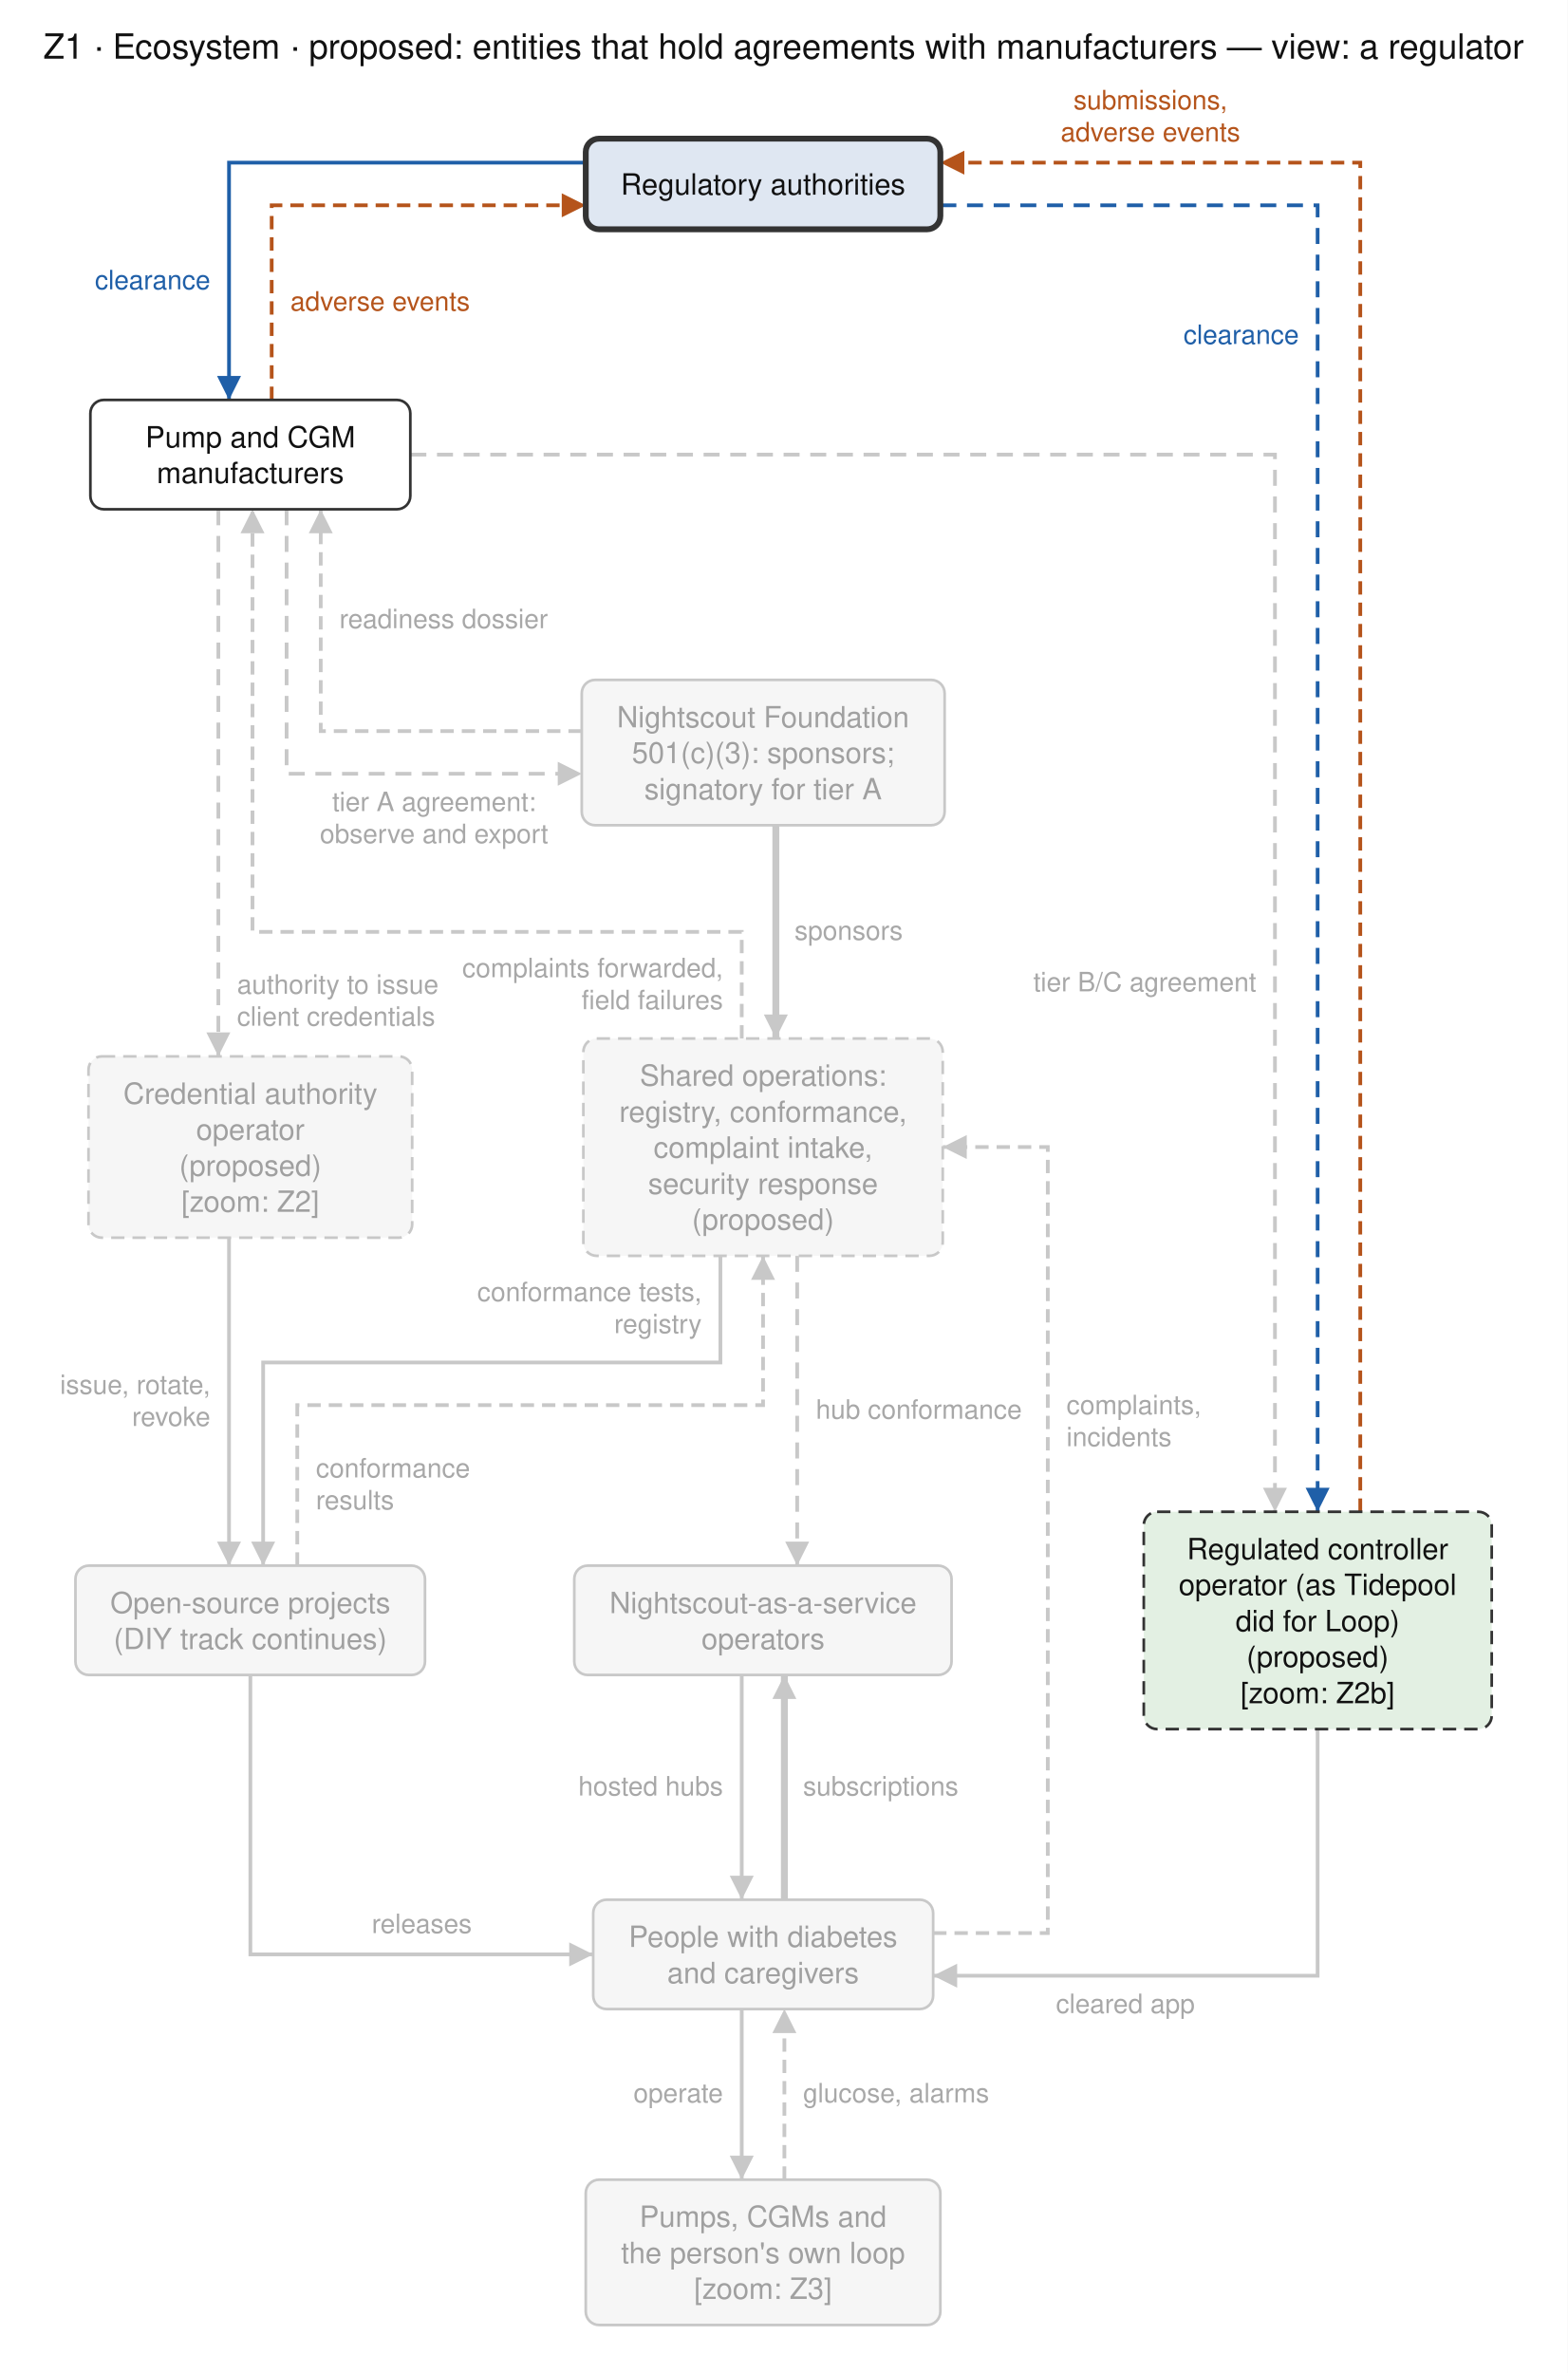
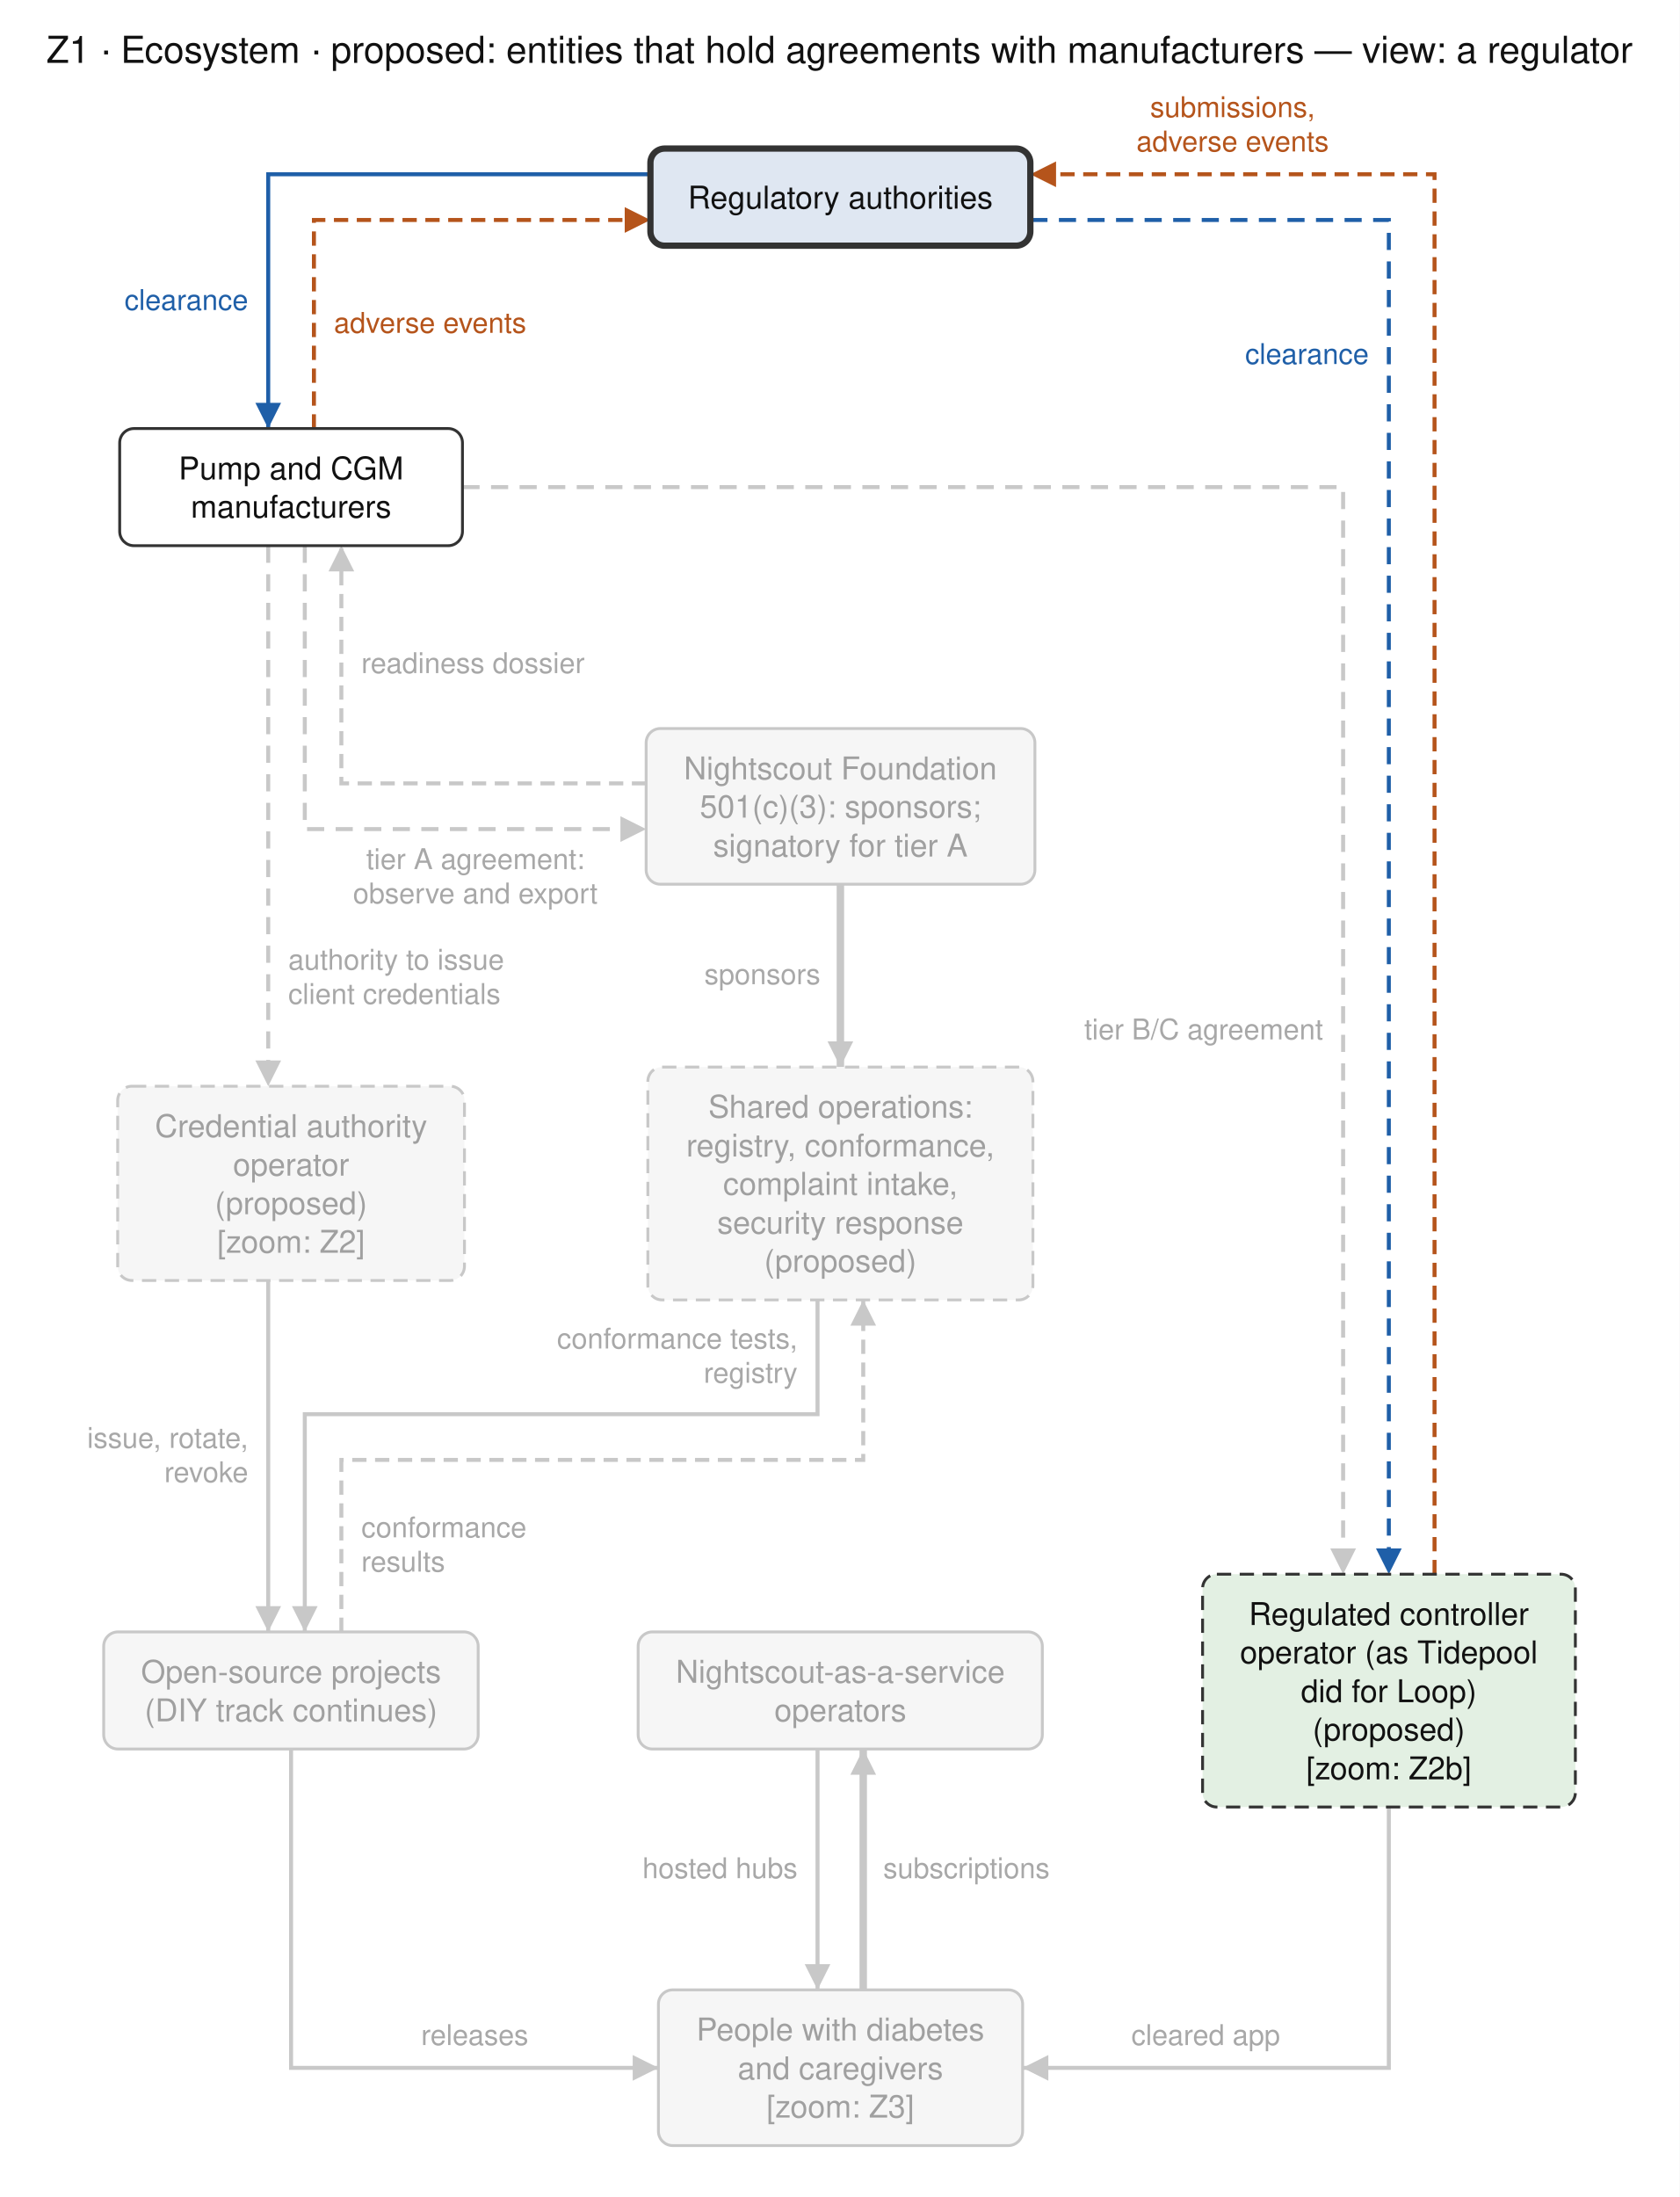
- <svg xmlns="http://www.w3.org/2000/svg" width="588" height="890" viewBox="0 0 588 890" font-family="Helvetica, Arial, sans-serif">
+ <svg xmlns="http://www.w3.org/2000/svg" width="588" height="769" viewBox="0 0 588 769" font-family="Helvetica, Arial, sans-serif">
  <defs>
    <marker id="ah1f5fa8" viewBox="0 0 10 10" refX="10" refY="5" markerUnits="userSpaceOnUse" markerWidth="9" markerHeight="9" orient="auto-start-reverse">
      <path d="M0,0 L10,5 L0,10 z" fill="#1f5fa8" />
    </marker>
    <marker id="ah2e7d32" viewBox="0 0 10 10" refX="10" refY="5" markerUnits="userSpaceOnUse" markerWidth="9" markerHeight="9" orient="auto-start-reverse">
      <path d="M0,0 L10,5 L0,10 z" fill="#2e7d32" />
    </marker>
    <marker id="ah555555" viewBox="0 0 10 10" refX="10" refY="5" markerUnits="userSpaceOnUse" markerWidth="9" markerHeight="9" orient="auto-start-reverse">
      <path d="M0,0 L10,5 L0,10 z" fill="#555555" />
    </marker>
    <marker id="ah888888" viewBox="0 0 10 10" refX="10" refY="5" markerUnits="userSpaceOnUse" markerWidth="9" markerHeight="9" orient="auto-start-reverse">
      <path d="M0,0 L10,5 L0,10 z" fill="#888888" />
    </marker>
    <marker id="ahb5541b" viewBox="0 0 10 10" refX="10" refY="5" markerUnits="userSpaceOnUse" markerWidth="9" markerHeight="9" orient="auto-start-reverse">
      <path d="M0,0 L10,5 L0,10 z" fill="#b5541b" />
    </marker>
    <marker id="ahc8c8c8" viewBox="0 0 10 10" refX="10" refY="5" markerUnits="userSpaceOnUse" markerWidth="9" markerHeight="9" orient="auto-start-reverse">
      <path d="M0,0 L10,5 L0,10 z" fill="#c8c8c8" />
    </marker>
  </defs>
-   <rect x="0" y="0" width="588" height="890" fill="#ffffff" />
+   <rect x="0" y="0" width="588" height="769" fill="#ffffff" />
  <text x="293.9" y="22" font-size="13" text-anchor="middle" fill="#111">Z1 · Ecosystem · proposed: entities that hold agreements with manufacturers — view: a regulator</text>
-   <g transform="translate(10.3,0.0)">
+   <g transform="translate(18.3,0.0)">
    <g class="edge">
      <path class="edge" d="M209.4,61.0 L75.6,61.0 L75.6,150.0" fill="none" stroke="#1f5fa8" stroke-width="1.4" stroke-linecap="butt" marker-end="url(#ah1f5fa8)" />
    </g>
    <g class="edge">
      <path class="edge" d="M91.6,150.0 L91.6,77.0 L209.4,77.0" fill="none" stroke="#b5541b" stroke-width="1.4" stroke-dasharray="5,3" stroke-linecap="butt" marker-end="url(#ahb5541b)" />
    </g>
    <g class="edge">
-       <path class="edge" d="M342.4,77.0 L483.9,77.0 L483.9,567.0" fill="none" stroke="#1f5fa8" stroke-width="1.4" stroke-dasharray="6,4" stroke-linecap="butt" marker-end="url(#ah1f5fa8)" />
+       <path class="edge" d="M342.4,77.0 L467.9,77.0 L467.9,551.0" fill="none" stroke="#1f5fa8" stroke-width="1.4" stroke-dasharray="6,4" stroke-linecap="butt" marker-end="url(#ah1f5fa8)" />
    </g>
    <g class="edge">
-       <path class="edge" d="M499.9,567.0 L499.9,61.0 L342.4,61.0" fill="none" stroke="#b5541b" stroke-width="1.4" stroke-dasharray="5,3" stroke-linecap="butt" marker-end="url(#ahb5541b)" />
+       <path class="edge" d="M483.9,551.0 L483.9,61.0 L342.4,61.0" fill="none" stroke="#b5541b" stroke-width="1.4" stroke-dasharray="5,3" stroke-linecap="butt" marker-end="url(#ahb5541b)" />
    </g>
    <g class="edge">
-       <path class="edge" d="M97.2,191.0 L97.2,290.2 L207.9,290.2" fill="none" stroke="#c8c8c8" stroke-width="1.4" stroke-dasharray="6,4" stroke-linecap="butt" marker-end="url(#ahc8c8c8)" />
+       <path class="edge" d="M88.4,191.0 L88.4,290.2 L207.9,290.2" fill="none" stroke="#c8c8c8" stroke-width="1.4" stroke-dasharray="6,4" stroke-linecap="butt" marker-end="url(#ahc8c8c8)" />
    </g>
    <g class="edge">
-       <path class="edge" d="M207.9,274.2 L110.0,274.2 L110.0,191.0" fill="none" stroke="#c8c8c8" stroke-width="1.4" stroke-dasharray="5,3" stroke-linecap="butt" marker-end="url(#ahc8c8c8)" />
+       <path class="edge" d="M207.9,274.2 L101.2,274.2 L101.2,191.0" fill="none" stroke="#c8c8c8" stroke-width="1.4" stroke-dasharray="5,3" stroke-linecap="butt" marker-end="url(#ahc8c8c8)" />
    </g>
    <g class="edge">
-       <path class="edge" d="M71.6,191.0 L71.6,396.2" fill="none" stroke="#c8c8c8" stroke-width="1.4" stroke-dasharray="6,4" stroke-linecap="butt" marker-end="url(#ahc8c8c8)" />
+       <path class="edge" d="M75.6,191.0 L75.6,380.2" fill="none" stroke="#c8c8c8" stroke-width="1.4" stroke-dasharray="6,4" stroke-linecap="butt" marker-end="url(#ahc8c8c8)" />
    </g>
    <g class="edge">
-       <path class="edge" d="M143.6,170.5 L467.9,170.5 L467.9,567.0" fill="none" stroke="#c8c8c8" stroke-width="1.4" stroke-dasharray="6,4" stroke-linecap="butt" marker-end="url(#ahc8c8c8)" />
+       <path class="edge" d="M143.6,170.5 L451.9,170.5 L451.9,551.0" fill="none" stroke="#c8c8c8" stroke-width="1.4" stroke-dasharray="6,4" stroke-linecap="butt" marker-end="url(#ahc8c8c8)" />
    </g>
    <g class="edge">
-       <path class="edge" d="M280.7,309.5 L280.7,389.5" fill="none" stroke="#c8c8c8" stroke-width="2.6" stroke-linecap="butt" marker-end="url(#ahc8c8c8)" />
+       <path class="edge" d="M275.9,309.5 L275.9,373.5" fill="none" stroke="#c8c8c8" stroke-width="2.6" stroke-linecap="butt" marker-end="url(#ahc8c8c8)" />
    </g>
    <g class="edge">
-       <path class="edge" d="M267.9,389.5 L267.9,349.5 L84.4,349.5 L84.4,191.0" fill="none" stroke="#c8c8c8" stroke-width="1.4" stroke-dasharray="5,3" stroke-linecap="butt" marker-end="url(#ahc8c8c8)" />
+       <path class="edge" d="M75.6,448.2 L75.6,571.2" fill="none" stroke="#c8c8c8" stroke-width="1.4" stroke-linecap="butt" marker-end="url(#ahc8c8c8)" />
    </g>
    <g class="edge">
-       <path class="edge" d="M75.6,464.2 L75.6,587.2" fill="none" stroke="#c8c8c8" stroke-width="1.4" stroke-linecap="butt" marker-end="url(#ahc8c8c8)" />
+       <path class="edge" d="M267.9,455.0 L267.9,495.0 L88.4,495.0 L88.4,571.2" fill="none" stroke="#c8c8c8" stroke-width="1.4" stroke-linecap="butt" marker-end="url(#ahc8c8c8)" />
    </g>
    <g class="edge">
-       <path class="edge" d="M259.9,471.0 L259.9,511.0 L88.4,511.0 L88.4,587.2" fill="none" stroke="#c8c8c8" stroke-width="1.4" stroke-linecap="butt" marker-end="url(#ahc8c8c8)" />
+       <path class="edge" d="M101.2,571.2 L101.2,511.0 L283.9,511.0 L283.9,455.0" fill="none" stroke="#c8c8c8" stroke-width="1.4" stroke-dasharray="5,3" stroke-linecap="butt" marker-end="url(#ahc8c8c8)" />
    </g>
    <g class="edge">
-       <path class="edge" d="M101.2,587.2 L101.2,527.0 L275.9,527.0 L275.9,471.0" fill="none" stroke="#c8c8c8" stroke-width="1.4" stroke-dasharray="5,3" stroke-linecap="butt" marker-end="url(#ahc8c8c8)" />
+       <path class="edge" d="M267.9,612.2 L267.9,696.5" fill="none" stroke="#c8c8c8" stroke-width="1.4" stroke-linecap="butt" marker-end="url(#ahc8c8c8)" />
    </g>
    <g class="edge">
-       <path class="edge" d="M288.7,471.0 L288.7,587.2" fill="none" stroke="#c8c8c8" stroke-width="1.4" stroke-dasharray="6,4" stroke-linecap="butt" marker-end="url(#ahc8c8c8)" />
+       <path class="edge" d="M283.9,696.5 L283.9,612.2" fill="none" stroke="#c8c8c8" stroke-width="2.6" stroke-linecap="butt" marker-end="url(#ahc8c8c8)" />
    </g>
    <g class="edge">
-       <path class="edge" d="M267.9,628.2 L267.9,712.5" fill="none" stroke="#c8c8c8" stroke-width="1.4" stroke-linecap="butt" marker-end="url(#ahc8c8c8)" />
+       <path class="edge" d="M467.9,632.5 L467.9,723.8 L339.7,723.8" fill="none" stroke="#c8c8c8" stroke-width="1.4" stroke-linecap="butt" marker-end="url(#ahc8c8c8)" />
    </g>
    <g class="edge">
-       <path class="edge" d="M283.9,712.5 L283.9,628.2" fill="none" stroke="#c8c8c8" stroke-width="2.6" stroke-linecap="butt" marker-end="url(#ahc8c8c8)" />
-     </g>
-     <g class="edge">
-       <path class="edge" d="M483.9,648.5 L483.9,741.0 L339.7,741.0" fill="none" stroke="#c8c8c8" stroke-width="1.4" stroke-linecap="butt" marker-end="url(#ahc8c8c8)" />
-     </g>
-     <g class="edge">
-       <path class="edge" d="M83.6,628.2 L83.6,733.0 L212.2,733.0" fill="none" stroke="#c8c8c8" stroke-width="1.4" stroke-linecap="butt" marker-end="url(#ahc8c8c8)" />
-     </g>
-     <g class="edge">
-       <path class="edge" d="M339.7,725.0 L382.7,725.0 L382.7,430.2 L343.3,430.2" fill="none" stroke="#c8c8c8" stroke-width="1.4" stroke-dasharray="5,3" stroke-linecap="butt" marker-end="url(#ahc8c8c8)" />
-     </g>
-     <g class="edge">
-       <path class="edge" d="M267.9,753.5 L267.9,817.5" fill="none" stroke="#c8c8c8" stroke-width="1.4" stroke-linecap="butt" marker-end="url(#ahc8c8c8)" />
-     </g>
-     <g class="edge">
-       <path class="edge" d="M283.9,817.5 L283.9,753.5" fill="none" stroke="#c8c8c8" stroke-width="1.4" stroke-dasharray="5,3" stroke-linecap="butt" marker-end="url(#ahc8c8c8)" />
+       <path class="edge" d="M83.6,612.2 L83.6,723.8 L212.2,723.8" fill="none" stroke="#c8c8c8" stroke-width="1.4" stroke-linecap="butt" marker-end="url(#ahc8c8c8)" />
    </g>
    <g class="node" data-id="reg">
      <rect x="209.4" y="52.0" width="133.0" height="34.0" rx="5" fill="#dfe7f2" stroke="#333333" stroke-width="2.2" />
      <text x="275.9" y="73.0" font-size="11" text-anchor="middle" fill="#111111">Regulatory authorities</text>
    </g>
    <g class="node" data-id="mfr">
      <rect x="23.6" y="150.0" width="120.0" height="41.0" rx="5" fill="#ffffff" stroke="#333333" stroke-width="1" />
      <text x="83.6" y="167.8" font-size="11" text-anchor="middle" fill="#111111">Pump and CGM</text>
      <text x="83.6" y="181.2" font-size="11" text-anchor="middle" fill="#111111">manufacturers</text>
    </g>
    <g class="node" data-id="fdn">
      <rect x="207.9" y="255.0" width="136.1" height="54.5" rx="5" fill="#f6f6f6" stroke="#c8c8c8" stroke-width="1" />
      <text x="275.9" y="272.8" font-size="11" text-anchor="middle" fill="#a0a0a0">Nightscout Foundation</text>
      <text x="275.9" y="286.2" font-size="11" text-anchor="middle" fill="#a0a0a0">501(c)(3): sponsors;</text>
      <text x="275.9" y="299.8" font-size="11" text-anchor="middle" fill="#a0a0a0">signatory for tier A</text>
    </g>
    <g class="node" data-id="cred">
-       <rect x="22.9" y="396.2" width="121.4" height="68.0" rx="5" fill="#f6f6f6" stroke="#c8c8c8" stroke-width="1" stroke-dasharray="5,3" />
-       <text x="83.6" y="414.0" font-size="11" text-anchor="middle" fill="#a0a0a0">Credential authority</text>
-       <text x="83.6" y="427.5" font-size="11" text-anchor="middle" fill="#a0a0a0">operator</text>
-       <text x="83.6" y="441.0" font-size="11" text-anchor="middle" fill="#a0a0a0">(proposed)</text>
-       <text x="83.6" y="454.5" font-size="11" text-anchor="middle" fill="#a0a0a0">[zoom: Z2]</text>
+       <rect x="22.9" y="380.2" width="121.4" height="68.0" rx="5" fill="#f6f6f6" stroke="#c8c8c8" stroke-width="1" stroke-dasharray="5,3" />
+       <text x="83.6" y="398.0" font-size="11" text-anchor="middle" fill="#a0a0a0">Credential authority</text>
+       <text x="83.6" y="411.5" font-size="11" text-anchor="middle" fill="#a0a0a0">operator</text>
+       <text x="83.6" y="425.0" font-size="11" text-anchor="middle" fill="#a0a0a0">(proposed)</text>
+       <text x="83.6" y="438.5" font-size="11" text-anchor="middle" fill="#a0a0a0">[zoom: Z2]</text>
    </g>
    <g class="node" data-id="ops">
-       <rect x="208.5" y="389.5" width="134.8" height="81.5" rx="5" fill="#f6f6f6" stroke="#c8c8c8" stroke-width="1" stroke-dasharray="5,3" />
-       <text x="275.9" y="407.2" font-size="11" text-anchor="middle" fill="#a0a0a0">Shared operations:</text>
-       <text x="275.9" y="420.8" font-size="11" text-anchor="middle" fill="#a0a0a0">registry, conformance,</text>
-       <text x="275.9" y="434.2" font-size="11" text-anchor="middle" fill="#a0a0a0">complaint intake,</text>
-       <text x="275.9" y="447.8" font-size="11" text-anchor="middle" fill="#a0a0a0">security response</text>
-       <text x="275.9" y="461.2" font-size="11" text-anchor="middle" fill="#a0a0a0">(proposed)</text>
+       <rect x="208.5" y="373.5" width="134.8" height="81.5" rx="5" fill="#f6f6f6" stroke="#c8c8c8" stroke-width="1" stroke-dasharray="5,3" />
+       <text x="275.9" y="391.2" font-size="11" text-anchor="middle" fill="#a0a0a0">Shared operations:</text>
+       <text x="275.9" y="404.8" font-size="11" text-anchor="middle" fill="#a0a0a0">registry, conformance,</text>
+       <text x="275.9" y="418.2" font-size="11" text-anchor="middle" fill="#a0a0a0">complaint intake,</text>
+       <text x="275.9" y="431.8" font-size="11" text-anchor="middle" fill="#a0a0a0">security response</text>
+       <text x="275.9" y="445.2" font-size="11" text-anchor="middle" fill="#a0a0a0">(proposed)</text>
    </g>
    <g class="node" data-id="projects">
-       <rect x="18.0" y="587.2" width="131.1" height="41.0" rx="5" fill="#f6f6f6" stroke="#c8c8c8" stroke-width="1" />
-       <text x="83.6" y="605.0" font-size="11" text-anchor="middle" fill="#a0a0a0">Open-source projects</text>
-       <text x="83.6" y="618.5" font-size="11" text-anchor="middle" fill="#a0a0a0">(DIY track continues)</text>
+       <rect x="18.0" y="571.2" width="131.1" height="41.0" rx="5" fill="#f6f6f6" stroke="#c8c8c8" stroke-width="1" />
+       <text x="83.6" y="589.0" font-size="11" text-anchor="middle" fill="#a0a0a0">Open-source projects</text>
+       <text x="83.6" y="602.5" font-size="11" text-anchor="middle" fill="#a0a0a0">(DIY track continues)</text>
    </g>
    <g class="node" data-id="nsaas">
-       <rect x="205.1" y="587.2" width="141.5" height="41.0" rx="5" fill="#f6f6f6" stroke="#c8c8c8" stroke-width="1" />
-       <text x="275.9" y="605.0" font-size="11" text-anchor="middle" fill="#a0a0a0">Nightscout-as-a-service</text>
-       <text x="275.9" y="618.5" font-size="11" text-anchor="middle" fill="#a0a0a0">operators</text>
+       <rect x="205.1" y="571.2" width="141.5" height="41.0" rx="5" fill="#f6f6f6" stroke="#c8c8c8" stroke-width="1" />
+       <text x="275.9" y="589.0" font-size="11" text-anchor="middle" fill="#a0a0a0">Nightscout-as-a-service</text>
+       <text x="275.9" y="602.5" font-size="11" text-anchor="middle" fill="#a0a0a0">operators</text>
    </g>
    <g class="node" data-id="laas">
-       <rect x="418.7" y="567.0" width="130.5" height="81.5" rx="5" fill="#e3f0e3" stroke="#333333" stroke-width="1" stroke-dasharray="5,3" />
-       <text x="483.9" y="584.8" font-size="11" text-anchor="middle" fill="#111111">Regulated controller</text>
-       <text x="483.9" y="598.2" font-size="11" text-anchor="middle" fill="#111111">operator (as Tidepool</text>
-       <text x="483.9" y="611.8" font-size="11" text-anchor="middle" fill="#111111">did for Loop)</text>
-       <text x="483.9" y="625.2" font-size="11" text-anchor="middle" fill="#111111">(proposed)</text>
-       <text x="483.9" y="638.8" font-size="11" text-anchor="middle" fill="#111111">[zoom: Z2b]</text>
+       <rect x="402.7" y="551.0" width="130.5" height="81.5" rx="5" fill="#e3f0e3" stroke="#333333" stroke-width="1" stroke-dasharray="5,3" />
+       <text x="467.9" y="568.8" font-size="11" text-anchor="middle" fill="#111111">Regulated controller</text>
+       <text x="467.9" y="582.2" font-size="11" text-anchor="middle" fill="#111111">operator (as Tidepool</text>
+       <text x="467.9" y="595.8" font-size="11" text-anchor="middle" fill="#111111">did for Loop)</text>
+       <text x="467.9" y="609.2" font-size="11" text-anchor="middle" fill="#111111">(proposed)</text>
+       <text x="467.9" y="622.8" font-size="11" text-anchor="middle" fill="#111111">[zoom: Z2b]</text>
    </g>
    <g class="node" data-id="people">
-       <rect x="212.2" y="712.5" width="127.5" height="41.0" rx="5" fill="#f6f6f6" stroke="#c8c8c8" stroke-width="1" />
-       <text x="275.9" y="730.2" font-size="11" text-anchor="middle" fill="#a0a0a0">People with diabetes</text>
-       <text x="275.9" y="743.8" font-size="11" text-anchor="middle" fill="#a0a0a0">and caregivers</text>
-     </g>
-     <g class="node" data-id="devices">
-       <rect x="209.4" y="817.5" width="133.0" height="54.5" rx="5" fill="#f6f6f6" stroke="#c8c8c8" stroke-width="1" />
-       <text x="275.9" y="835.2" font-size="11" text-anchor="middle" fill="#a0a0a0">Pumps, CGMs and</text>
-       <text x="275.9" y="848.8" font-size="11" text-anchor="middle" fill="#a0a0a0">the person's own loop</text>
-       <text x="275.9" y="862.2" font-size="11" text-anchor="middle" fill="#a0a0a0">[zoom: Z3]</text>
+       <rect x="212.2" y="696.5" width="127.5" height="54.5" rx="5" fill="#f6f6f6" stroke="#c8c8c8" stroke-width="1" />
+       <text x="275.9" y="714.2" font-size="11" text-anchor="middle" fill="#a0a0a0">People with diabetes</text>
+       <text x="275.9" y="727.8" font-size="11" text-anchor="middle" fill="#a0a0a0">and caregivers</text>
+       <text x="275.9" y="741.2" font-size="11" text-anchor="middle" fill="#a0a0a0">[zoom: Z3]</text>
    </g>
    <g class="elabel" data-k="0">
      <text x="68.6" y="108.5" font-size="10" text-anchor="end" fill="#1f5fa8">clearance</text>
    </g>
    <g class="elabel" data-k="1">
      <text x="98.6" y="116.5" font-size="10" text-anchor="start" fill="#b5541b">adverse events</text>
    </g>
    <g class="elabel" data-k="2">
-       <text x="476.9" y="129.0" font-size="10" text-anchor="end" fill="#1f5fa8">clearance</text>
+       <text x="460.9" y="127.4" font-size="10" text-anchor="end" fill="#1f5fa8">clearance</text>
    </g>
    <g class="elabel" data-k="3">
-       <text x="421.2" y="41.0" font-size="10" text-anchor="middle" fill="#b5541b">submissions,</text>
-       <text x="421.2" y="53.0" font-size="10" text-anchor="middle" fill="#b5541b">adverse events</text>
+       <text x="413.2" y="41.0" font-size="10" text-anchor="middle" fill="#b5541b">submissions,</text>
+       <text x="413.2" y="53.0" font-size="10" text-anchor="middle" fill="#b5541b">adverse events</text>
    </g>
    <g class="elabel" data-k="4">
-       <text x="152.5" y="304.2" font-size="10" text-anchor="middle" fill="#a8a8a8">tier A agreement:</text>
-       <text x="152.5" y="316.2" font-size="10" text-anchor="middle" fill="#a8a8a8">observe and export</text>
+       <text x="148.1" y="304.2" font-size="10" text-anchor="middle" fill="#a8a8a8">tier A agreement:</text>
+       <text x="148.1" y="316.2" font-size="10" text-anchor="middle" fill="#a8a8a8">observe and export</text>
    </g>
    <g class="elabel" data-k="5">
-       <text x="117.0" y="235.6" font-size="10" text-anchor="start" fill="#a8a8a8">readiness dossier</text>
+       <text x="108.2" y="235.6" font-size="10" text-anchor="start" fill="#a8a8a8">readiness dossier</text>
    </g>
    <g class="elabel" data-k="6">
-       <text x="78.6" y="372.7" font-size="10" text-anchor="start" fill="#a8a8a8">authority to issue</text>
-       <text x="78.6" y="384.7" font-size="10" text-anchor="start" fill="#a8a8a8">client credentials</text>
+       <text x="82.6" y="339.4" font-size="10" text-anchor="start" fill="#a8a8a8">authority to issue</text>
+       <text x="82.6" y="351.4" font-size="10" text-anchor="start" fill="#a8a8a8">client credentials</text>
    </g>
    <g class="elabel" data-k="7">
-       <text x="460.9" y="371.8" font-size="10" text-anchor="end" fill="#a8a8a8">tier B/C agreement</text>
+       <text x="444.9" y="363.8" font-size="10" text-anchor="end" fill="#a8a8a8">tier B/C agreement</text>
    </g>
    <g class="elabel" data-k="8">
-       <text x="287.7" y="352.5" font-size="10" text-anchor="start" fill="#a8a8a8">sponsors</text>
+       <text x="268.9" y="344.5" font-size="10" text-anchor="end" fill="#a8a8a8">sponsors</text>
    </g>
    <g class="elabel" data-k="9">
-       <text x="260.9" y="366.5" font-size="10" text-anchor="end" fill="#a8a8a8">complaints forwarded,</text>
-       <text x="260.9" y="378.5" font-size="10" text-anchor="end" fill="#a8a8a8">field failures</text>
+       <text x="68.6" y="506.8" font-size="10" text-anchor="end" fill="#a8a8a8">issue, rotate,</text>
+       <text x="68.6" y="518.8" font-size="10" text-anchor="end" fill="#a8a8a8">revoke</text>
    </g>
    <g class="elabel" data-k="10">
-       <text x="68.6" y="522.8" font-size="10" text-anchor="end" fill="#a8a8a8">issue, rotate,</text>
-       <text x="68.6" y="534.8" font-size="10" text-anchor="end" fill="#a8a8a8">revoke</text>
+       <text x="260.9" y="472.0" font-size="10" text-anchor="end" fill="#a8a8a8">conformance tests,</text>
+       <text x="260.9" y="484.0" font-size="10" text-anchor="end" fill="#a8a8a8">registry</text>
    </g>
    <g class="elabel" data-k="11">
-       <text x="252.9" y="488.0" font-size="10" text-anchor="end" fill="#a8a8a8">conformance tests,</text>
-       <text x="252.9" y="500.0" font-size="10" text-anchor="end" fill="#a8a8a8">registry</text>
+       <text x="108.2" y="538.1" font-size="10" text-anchor="start" fill="#a8a8a8">conformance</text>
+       <text x="108.2" y="550.1" font-size="10" text-anchor="start" fill="#a8a8a8">results</text>
    </g>
    <g class="elabel" data-k="12">
-       <text x="108.2" y="554.1" font-size="10" text-anchor="start" fill="#a8a8a8">conformance</text>
-       <text x="108.2" y="566.1" font-size="10" text-anchor="start" fill="#a8a8a8">results</text>
+       <text x="260.9" y="657.4" font-size="10" text-anchor="end" fill="#a8a8a8">hosted hubs</text>
    </g>
    <g class="elabel" data-k="13">
-       <text x="295.7" y="532.1" font-size="10" text-anchor="start" fill="#a8a8a8">hub conformance</text>
+       <text x="290.9" y="657.4" font-size="10" text-anchor="start" fill="#a8a8a8">subscriptions</text>
    </g>
    <g class="elabel" data-k="14">
-       <text x="260.9" y="673.4" font-size="10" text-anchor="end" fill="#a8a8a8">hosted hubs</text>
+       <text x="403.8" y="715.8" font-size="10" text-anchor="middle" fill="#a8a8a8">cleared app</text>
    </g>
    <g class="elabel" data-k="15">
-       <text x="290.9" y="673.4" font-size="10" text-anchor="start" fill="#a8a8a8">subscriptions</text>
-     </g>
-     <g class="elabel" data-k="16">
-       <text x="411.8" y="755.0" font-size="10" text-anchor="middle" fill="#a8a8a8">cleared app</text>
-     </g>
-     <g class="elabel" data-k="17">
-       <text x="147.9" y="725.0" font-size="10" text-anchor="middle" fill="#a8a8a8">releases</text>
-     </g>
-     <g class="elabel" data-k="18">
-       <text x="389.7" y="530.4" font-size="10" text-anchor="start" fill="#a8a8a8">complaints,</text>
-       <text x="389.7" y="542.4" font-size="10" text-anchor="start" fill="#a8a8a8">incidents</text>
-     </g>
-     <g class="elabel" data-k="19">
-       <text x="260.9" y="788.5" font-size="10" text-anchor="end" fill="#a8a8a8">operate</text>
-     </g>
-     <g class="elabel" data-k="20">
-       <text x="290.9" y="788.5" font-size="10" text-anchor="start" fill="#a8a8a8">glucose, alarms</text>
+       <text x="147.9" y="715.8" font-size="10" text-anchor="middle" fill="#a8a8a8">releases</text>
    </g>
  </g>
</svg>
